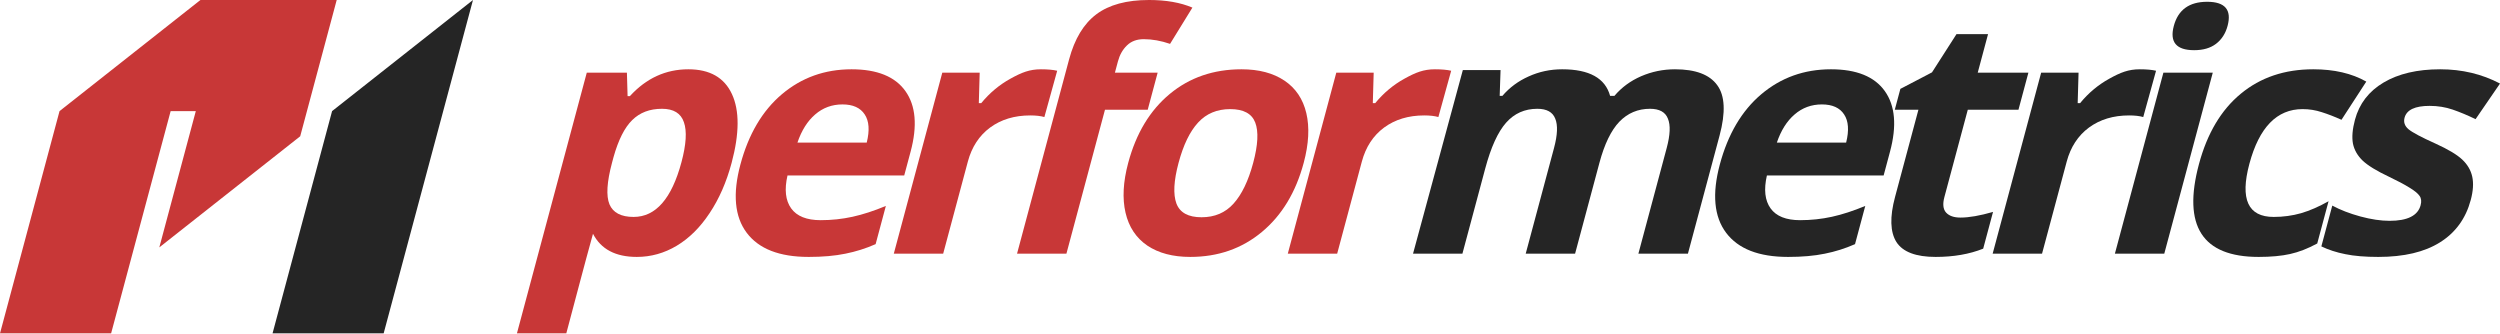
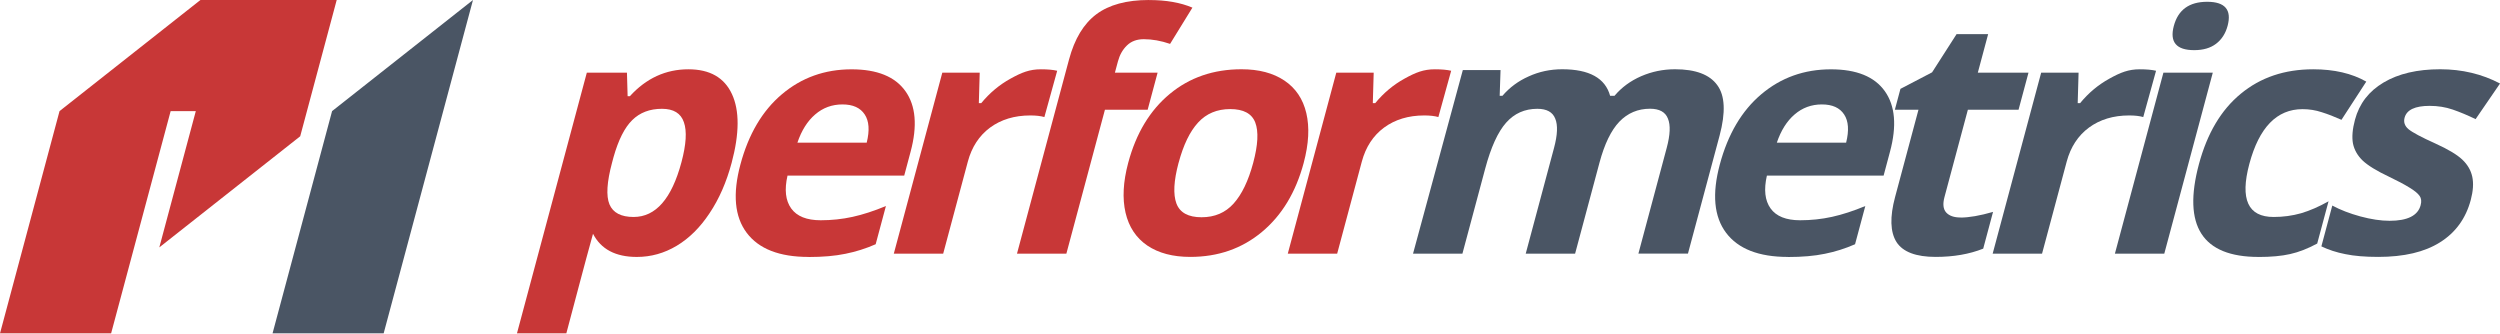
- <svg xmlns="http://www.w3.org/2000/svg" width="270" height="36" viewBox="0 0 71.437 9.525" version="1.1" id="svg8">
+ <svg xmlns="http://www.w3.org/2000/svg" id="svg8" version="1.1" viewBox="0 0 71.437 9.525" height="36" width="270">
  <defs id="defs25" />
-   <g id="layer1" transform="translate(0,-287.475)">
-     <g id="g874">
-       <g transform="matrix(0.144,0,0,0.144,-39.80884,265.9438)" id="g991">
-         <g id="g932" transform="matrix(0.4824614,0,0,0.4824614,132.6893,111.6165)">
-           <path d="m 559.892,184.239 c -8.745,0 -14.753,-3.174 -18.024,-9.522 -3.698,13.327 -7.755,28.95 -10.973,40.95 h -20.309 l 28.725,-107.203 h 16.513 l 0.276,9.655 h 0.932 c 6.724,-7.369 14.747,-11.053 24.069,-11.053 8.789,0 14.76,3.396 17.912,10.188 3.152,6.792 3.11,16.225 -0.125,28.299 -2.129,7.946 -5.155,14.849 -9.078,20.708 -3.878,5.86 -8.381,10.321 -13.507,13.384 -5.127,3.063 -10.598,4.594 -16.413,4.594 z m 10.332,-60.926 c -5.016,0 -9.095,1.554 -12.236,4.661 -3.129,3.063 -5.689,8.146 -7.681,15.248 l -0.589,2.197 c -2.141,7.99 -2.499,13.717 -1.074,17.179 1.469,3.462 4.779,5.194 9.928,5.194 9.1,0 15.66,-7.502 19.681,-22.506 1.963,-7.324 2.3,-12.807 1.011,-16.447 -1.232,-3.684 -4.246,-5.527 -9.04,-5.527 z" style="font-style:normal;font-variant:normal;font-weight:bold;font-stretch:normal;font-size:93.513px;line-height:1.25;font-family:'Open Sans';-inkscape-font-specification:'Open Sans Bold';letter-spacing:-8.446px;word-spacing:0px;fill:#c83737;fill-opacity:1;stroke:none;stroke-width:3.409" id="path1081" />
-           <path d="m 644.483,121.515 c -4.306,0 -8.048,1.376 -11.227,4.128 -3.167,2.708 -5.6,6.57 -7.299,11.586 h 28.499 c 1.255,-5.016 0.981,-8.878 -0.824,-11.586 -1.793,-2.752 -4.842,-4.128 -9.148,-4.128 z m -13.944,62.724 c -11.985,0 -20.466,-3.307 -25.441,-9.921 -4.975,-6.614 -5.839,-15.981 -2.592,-28.099 3.342,-12.474 9.031,-22.107 17.065,-28.898 8.091,-6.836 17.641,-10.254 28.65,-10.254 10.521,0 17.908,2.996 22.162,8.989 4.254,5.993 4.965,14.272 2.134,24.837 l -2.641,9.855 H 621.868 c -1.324,5.771 -0.823,10.276 1.505,13.517 2.328,3.241 6.377,4.861 12.148,4.861 4.483,0 8.848,-0.466 13.093,-1.398 4.245,-0.932 8.816,-2.419 13.714,-4.461 l -4.211,15.714 c -4.027,1.776 -8.173,3.085 -12.439,3.929 -4.277,0.888 -9.324,1.332 -15.139,1.332 z" style="font-style:normal;font-variant:normal;font-weight:bold;font-stretch:normal;font-size:93.513px;line-height:1.25;font-family:'Open Sans';-inkscape-font-specification:'Open Sans Bold';letter-spacing:-8.446px;word-spacing:0px;fill:#c83737;fill-opacity:1;stroke:none;stroke-width:3.409" id="path1083" />
-           <path d="m 726.097,107.066 c 2.752,0 4.985,0.2 6.698,0.599 l -5.27,19.044 c -1.524,-0.444 -3.462,-0.666 -5.814,-0.666 -6.481,0 -11.988,1.665 -16.52,4.994 -4.488,3.329 -7.534,7.99 -9.14,13.983 l -10.152,37.887 h -20.309 l 19.947,-74.443 h 15.381 l -0.358,12.518 h 0.999 c 3.426,-4.173 7.432,-7.524 12.016,-10.054 4.641,-2.575 7.905,-3.862 12.522,-3.862 z" style="font-style:normal;font-variant:normal;font-weight:bold;font-stretch:normal;font-size:93.513px;line-height:1.25;font-family:'Open Sans';-inkscape-font-specification:'Open Sans Bold';letter-spacing:-8.446px;word-spacing:0px;fill:#c83737;fill-opacity:1;stroke:none;stroke-width:3.409" id="path1085" />
-           <path id="path1087" d="m 770.539,78.567 c -9.189,0 -16.393,1.954 -21.613,5.86 -5.219,3.906 -8.965,10.099 -11.237,18.577 l -1.463,5.46 -4.086,15.248 -15.861,59.195 h 20.309 l 15.861,-59.195 h 17.578 l 4.086,-15.248 h -17.579 l 1.249,-4.662 c 0.714,-2.663 1.94,-4.838 3.679,-6.525 1.751,-1.731 4.069,-2.597 6.955,-2.597 3.462,0 7.064,0.644 10.803,1.931 l 9.19,-14.916 c -4.901,-2.086 -10.858,-3.13 -17.872,-3.13 z" style="font-style:normal;font-variant:normal;font-weight:bold;font-stretch:normal;font-size:93.513px;line-height:1.25;font-family:'Open Sans';-inkscape-font-specification:'Open Sans Bold';letter-spacing:-8.446px;word-spacing:0px;fill:#c83737;fill-opacity:1;stroke:none;stroke-width:3.409" />
-           <path d="m 782.713,145.553 c -1.974,7.369 -2.269,12.94 -0.883,16.713 1.43,3.773 4.876,5.66 10.336,5.66 5.416,0 9.799,-1.864 13.151,-5.593 3.408,-3.773 6.105,-9.366 8.092,-16.78 1.974,-7.369 2.257,-12.895 0.847,-16.58 -1.41,-3.684 -4.845,-5.527 -10.305,-5.527 -5.416,0 -9.816,1.842 -13.2,5.527 -3.372,3.64 -6.052,9.167 -8.038,16.58 z m 51.471,0 c -3.247,12.119 -8.983,21.596 -17.207,28.432 -8.224,6.836 -18.04,10.254 -29.449,10.254 -7.147,0 -13.034,-1.554 -17.661,-4.661 -4.616,-3.152 -7.603,-7.657 -8.963,-13.517 -1.36,-5.86 -0.993,-12.696 1.101,-20.508 3.259,-12.163 8.967,-21.618 17.122,-28.366 8.156,-6.747 17.982,-10.121 29.48,-10.121 7.147,0 13.034,1.554 17.661,4.661 4.627,3.107 7.627,7.569 8.999,13.384 1.372,5.815 1.011,12.629 -1.083,20.442 z" style="font-style:normal;font-variant:normal;font-weight:bold;font-stretch:normal;font-size:93.513px;line-height:1.25;font-family:'Open Sans';-inkscape-font-specification:'Open Sans Bold';letter-spacing:-8.446px;word-spacing:0px;fill:#c83737;fill-opacity:1;stroke:none;stroke-width:3.409" id="path1089" />
-           <path d="m 945.806,182.908 h -20.309 l 11.651,-43.481 c 1.439,-5.371 1.606,-9.389 0.499,-12.052 -1.05,-2.708 -3.506,-4.062 -7.368,-4.062 -5.194,0 -9.478,1.909 -12.854,5.726 -3.376,3.818 -6.235,10.099 -8.578,18.844 l -9.385,35.024 h -20.309 l 20.485,-75.518 h 15.515 l -0.359,10.597 h 1.132 c 2.913,-3.418 6.513,-6.082 10.797,-7.99 4.296,-1.953 8.886,-2.93 13.769,-2.93 11.142,0 17.713,3.64 19.713,10.92 h 1.798 c 2.925,-3.462 6.575,-6.148 10.948,-8.057 4.418,-1.909 9.068,-2.863 13.951,-2.863 8.434,0 14.222,2.175 17.362,6.525 3.196,4.306 3.516,11.231 0.959,20.775 l -13.007,48.541 h -20.375 l 11.651,-43.481 c 1.439,-5.371 1.606,-9.389 0.499,-12.052 -1.05,-2.708 -3.506,-4.062 -7.368,-4.062 -4.972,0 -9.176,1.776 -12.614,5.327 -3.393,3.551 -6.124,9.189 -8.194,16.913 z" style="font-style:normal;font-variant:normal;font-weight:bold;font-stretch:normal;font-size:93.513px;line-height:1.25;font-family:'Open Sans';-inkscape-font-specification:'Open Sans Bold';letter-spacing:-8.446px;word-spacing:0px;fill:#252525;fill-opacity:1;stroke:none;stroke-width:3.409" id="path1093" />
-           <path d="m 1047.316,121.515 c -4.306,0 -8.048,1.376 -11.227,4.128 -3.167,2.708 -5.6,6.57 -7.299,11.586 h 28.499 c 1.256,-5.016 0.981,-8.878 -0.824,-11.586 -1.793,-2.752 -4.842,-4.128 -9.148,-4.128 z m -13.944,62.724 c -11.986,0 -20.466,-3.307 -25.441,-9.921 -4.975,-6.614 -5.839,-15.981 -2.592,-28.099 3.342,-12.474 9.031,-22.107 17.065,-28.898 8.091,-6.836 17.64,-10.254 28.649,-10.254 10.521,0 17.908,2.996 22.162,8.989 4.254,5.993 4.965,14.272 2.134,24.837 l -2.641,9.855 h -48.008 c -1.324,5.771 -0.823,10.276 1.505,13.517 2.328,3.241 6.377,4.861 12.148,4.861 4.483,0 8.848,-0.466 13.093,-1.398 4.245,-0.932 8.816,-2.419 13.713,-4.461 l -4.211,15.714 c -4.027,1.776 -8.173,3.085 -12.439,3.929 -4.277,0.888 -9.324,1.332 -15.139,1.332 z" style="font-style:normal;font-variant:normal;font-weight:bold;font-stretch:normal;font-size:93.513px;line-height:1.25;font-family:'Open Sans';-inkscape-font-specification:'Open Sans Bold';letter-spacing:-8.446px;word-spacing:0px;fill:#252525;fill-opacity:1;stroke:none;stroke-width:3.409" id="path1095" />
-           <path d="m 1104.301,168.059 c 3.551,0 8.021,-0.777 13.409,-2.331 l -4.05,15.115 c -5.667,2.264 -12.185,3.396 -19.554,3.396 -8.124,0 -13.502,-2.042 -16.137,-6.126 -2.578,-4.128 -2.767,-10.299 -0.567,-18.511 l 9.617,-35.89 h -9.722 l 2.301,-8.59 13.006,-6.792 10.07,-15.714 h 12.984 l -4.246,15.847 h 20.841 l -4.086,15.248 h -20.841 l -9.617,35.89 c -0.773,2.885 -0.545,5.016 0.684,6.392 1.274,1.376 3.242,2.064 5.906,2.064 z" style="font-style:normal;font-variant:normal;font-weight:bold;font-stretch:normal;font-size:93.513px;line-height:1.25;font-family:'Open Sans';-inkscape-font-specification:'Open Sans Bold';letter-spacing:-8.446px;word-spacing:0px;fill:#252525;fill-opacity:1;stroke:none;stroke-width:3.409" id="path1097" />
-           <path d="m 1192.068,89.221 c 1.772,-6.614 6.343,-9.921 13.712,-9.921 7.369,0 10.167,3.307 8.395,9.921 -0.845,3.152 -2.437,5.615 -4.777,7.391 -2.284,1.731 -5.268,2.597 -8.953,2.597 -7.369,0 -10.161,-3.329 -8.377,-9.988 z m -3.929,93.686 h -20.309 l 19.947,-74.443 h 20.309 z" style="font-style:normal;font-variant:normal;font-weight:bold;font-stretch:normal;font-size:93.513px;line-height:1.25;font-family:'Open Sans';-inkscape-font-specification:'Open Sans Bold';letter-spacing:-8.446px;word-spacing:0px;fill:#252525;fill-opacity:1;stroke:none;stroke-width:3.409" id="path1101" />
-           <path d="m 1226.937,184.239 c -23.172,0 -31.35,-12.718 -24.535,-38.154 3.39,-12.651 9.129,-22.306 17.216,-28.965 8.1,-6.703 18.031,-10.054 29.795,-10.054 8.612,0 15.884,1.687 21.816,5.061 l -10.203,15.714 c -2.851,-1.287 -5.546,-2.331 -8.084,-3.13 -2.526,-0.843 -5.165,-1.265 -7.918,-1.265 -10.565,0 -17.858,7.502 -21.878,22.506 -3.901,14.56 -0.57,21.84 9.995,21.84 3.906,0 7.661,-0.51 11.264,-1.531 3.615,-1.065 7.384,-2.708 11.308,-4.927 l -4.657,17.379 c -3.844,2.086 -7.56,3.529 -11.148,4.328 -3.543,0.799 -7.868,1.199 -12.973,1.199 z" style="font-style:normal;font-variant:normal;font-weight:bold;font-stretch:normal;font-size:93.513px;line-height:1.25;font-family:'Open Sans';-inkscape-font-specification:'Open Sans Bold';letter-spacing:-8.446px;word-spacing:0px;fill:#252525;fill-opacity:1;stroke:none;stroke-width:3.409" id="path1103" />
-           <path d="m 1314.2,160.801 c -2.046,7.635 -6.268,13.45 -12.665,17.446 -6.353,3.995 -14.812,5.993 -25.377,5.993 -5.416,0 -9.931,-0.377 -13.546,-1.132 -3.627,-0.71 -6.915,-1.776 -9.864,-3.196 l 4.496,-16.78 c 3.297,1.776 7.138,3.263 11.523,4.461 4.429,1.199 8.441,1.798 12.036,1.798 7.369,0 11.624,-2.131 12.766,-6.392 0.428,-1.598 0.285,-2.885 -0.43,-3.862 -0.703,-1.021 -2.087,-2.153 -4.151,-3.396 -2.052,-1.287 -4.85,-2.774 -8.393,-4.461 -5.084,-2.397 -8.707,-4.617 -10.867,-6.659 -2.116,-2.042 -3.445,-4.372 -3.986,-6.992 -0.485,-2.663 -0.21,-5.926 0.825,-9.788 1.772,-6.614 5.693,-11.719 11.761,-15.315 6.125,-3.64 13.892,-5.46 23.303,-5.46 8.967,0 17.166,1.953 24.598,5.86 l -10.051,14.649 c -3.301,-1.598 -6.434,-2.908 -9.401,-3.929 -2.967,-1.021 -6.137,-1.531 -9.511,-1.531 -5.993,0 -9.423,1.62 -10.291,4.861 -0.488,1.82 0.045,3.396 1.596,4.728 1.596,1.332 5.306,3.307 11.13,5.926 5.185,2.353 8.858,4.55 11.018,6.592 2.161,2.042 3.528,4.395 4.101,7.058 0.574,2.663 0.367,5.837 -0.62,9.522 z" style="font-style:normal;font-variant:normal;font-weight:bold;font-stretch:normal;font-size:93.513px;line-height:1.25;font-family:'Open Sans';-inkscape-font-specification:'Open Sans Bold';letter-spacing:-8.446px;word-spacing:0px;fill:#252525;fill-opacity:1;stroke:none;stroke-width:3.409" id="path1105" />
-           <path id="path1139" style="font-style:normal;font-variant:normal;font-weight:bold;font-stretch:normal;font-size:93.513px;line-height:1.25;font-family:'Open Sans';-inkscape-font-specification:'Open Sans Bold';letter-spacing:-8.446px;word-spacing:0px;fill:#c83737;fill-opacity:1;stroke:none;stroke-width:3.409" d="m 888.148,107.066 c 2.752,0 4.985,0.2 6.698,0.599 l -5.27,19.044 c -1.523,-0.444 -3.462,-0.666 -5.814,-0.666 -6.481,0 -11.988,1.665 -16.52,4.994 -4.488,3.329 -7.534,7.99 -9.14,13.983 l -10.152,37.887 h -20.309 l 19.947,-74.443 h 15.381 l -0.358,12.518 h 0.999 c 3.426,-4.173 7.432,-7.524 12.016,-10.054 4.641,-2.575 7.905,-3.862 12.522,-3.862 z" />
-           <path d="m 1178.062,107.066 c 2.752,0 4.985,0.2 6.698,0.599 l -5.27,19.044 c -1.523,-0.444 -3.462,-0.666 -5.814,-0.666 -6.481,0 -11.988,1.665 -16.52,4.994 -4.488,3.329 -7.535,7.99 -9.14,13.983 l -10.152,37.887 h -20.309 l 19.947,-74.443 h 15.381 l -0.358,12.518 h 0.999 c 3.426,-4.173 7.432,-7.524 12.016,-10.054 4.641,-2.575 7.905,-3.862 12.522,-3.862 z" style="font-style:normal;font-variant:normal;font-weight:bold;font-stretch:normal;font-size:93.513px;line-height:1.25;font-family:'Open Sans';-inkscape-font-specification:'Open Sans Bold';letter-spacing:-8.446px;word-spacing:0px;fill:#252525;fill-opacity:1;stroke:none;stroke-width:3.409" id="path1169" />
-         </g>
+   <g transform="translate(0,-287.475)" id="layer1">
+     <g id="g1022">
+       <g id="g1003">
+         <path d="m 18.197,294.817 c -0.608,0 -1.025,-0.221 -1.252,-0.662 -0.257,0.926 -0.539,2.011 -0.762,2.845 h -1.411 l 1.996,-7.448 h 1.147 l 0.019,0.671 h 0.065 c 0.467,-0.512 1.025,-0.768 1.672,-0.768 0.611,0 1.025,0.236 1.244,0.708 0.219,0.472 0.216,1.127 -0.009,1.966 -0.148,0.552 -0.358,1.032 -0.631,1.439 -0.269,0.407 -0.582,0.717 -0.938,0.93 -0.356,0.213 -0.736,0.319 -1.14,0.319 z m 0.718,-4.233 c -0.348,0 -0.632,0.108 -0.85,0.324 -0.217,0.213 -0.395,0.566 -0.534,1.059 l -0.041,0.153 c -0.149,0.555 -0.174,0.953 -0.075,1.194 0.102,0.241 0.332,0.361 0.69,0.361 0.632,0 1.088,-0.521 1.367,-1.564 0.136,-0.509 0.16,-0.89 0.07,-1.143 -0.086,-0.256 -0.295,-0.384 -0.628,-0.384 z" style="font-style:normal;font-variant:normal;font-weight:bold;font-stretch:normal;font-size:93.513px;line-height:1.25;font-family:'Open Sans';-inkscape-font-specification:'Open Sans Bold';letter-spacing:-8.445px;word-spacing:0px;fill:#c83737;fill-opacity:1;stroke:none;stroke-width:0.237" id="path1081" />
+         <path d="m 24.073,290.459 c -0.299,0 -0.559,0.096 -0.78,0.287 -0.22,0.188 -0.389,0.456 -0.507,0.805 h 1.98 c 0.087,-0.348 0.068,-0.617 -0.057,-0.805 -0.125,-0.191 -0.336,-0.287 -0.636,-0.287 z m -0.969,4.358 c -0.833,0 -1.422,-0.23 -1.767,-0.689 -0.346,-0.46 -0.406,-1.11 -0.18,-1.952 0.232,-0.867 0.627,-1.536 1.186,-2.008 0.562,-0.475 1.226,-0.712 1.99,-0.712 0.731,0 1.244,0.208 1.54,0.625 0.296,0.416 0.345,0.992 0.148,1.726 l -0.183,0.685 h -3.335 c -0.092,0.401 -0.057,0.714 0.105,0.939 0.162,0.225 0.443,0.338 0.844,0.338 0.311,0 0.615,-0.032 0.91,-0.097 0.295,-0.065 0.612,-0.168 0.953,-0.31 l -0.293,1.092 c -0.28,0.123 -0.568,0.214 -0.864,0.273 -0.297,0.062 -0.648,0.092 -1.052,0.092 z" style="font-style:normal;font-variant:normal;font-weight:bold;font-stretch:normal;font-size:93.513px;line-height:1.25;font-family:'Open Sans';-inkscape-font-specification:'Open Sans Bold';letter-spacing:-8.445px;word-spacing:0px;fill:#c83737;fill-opacity:1;stroke:none;stroke-width:0.237" id="path1083" />
+         <path d="m 29.744,289.455 c 0.191,0 0.346,0.014 0.465,0.042 l -0.366,1.323 c -0.106,-0.031 -0.24,-0.046 -0.404,-0.046 -0.45,0 -0.833,0.116 -1.148,0.347 -0.312,0.231 -0.523,0.555 -0.635,0.971 l -0.705,2.632 h -1.411 l 1.386,-5.172 h 1.069 l -0.025,0.87 h 0.069 c 0.238,-0.29 0.516,-0.523 0.835,-0.699 0.322,-0.179 0.549,-0.268 0.87,-0.268 z" style="font-style:normal;font-variant:normal;font-weight:bold;font-stretch:normal;font-size:93.513px;line-height:1.25;font-family:'Open Sans';-inkscape-font-specification:'Open Sans Bold';letter-spacing:-8.445px;word-spacing:0px;fill:#c83737;fill-opacity:1;stroke:none;stroke-width:0.237" id="path1085" />
+         <path id="path1087" d="m 32.831,287.475 c -0.638,0 -1.139,0.136 -1.502,0.407 -0.363,0.271 -0.623,0.702 -0.781,1.291 l -0.102,0.379 -0.284,1.059 -1.102,4.113 h 1.411 l 1.102,-4.113 h 1.221 l 0.284,-1.059 H 31.858 l 0.087,-0.324 c 0.05,-0.185 0.135,-0.336 0.256,-0.453 0.122,-0.12 0.283,-0.18 0.483,-0.18 0.241,0 0.491,0.045 0.751,0.134 l 0.638,-1.036 c -0.34,-0.145 -0.754,-0.217 -1.242,-0.217 z" style="font-style:normal;font-variant:normal;font-weight:bold;font-stretch:normal;font-size:93.513px;line-height:1.25;font-family:'Open Sans';-inkscape-font-specification:'Open Sans Bold';letter-spacing:-8.445px;word-spacing:0px;fill:#c83737;fill-opacity:1;stroke:none;stroke-width:0.237" />
+         <path d="m 33.677,292.129 c -0.137,0.512 -0.158,0.899 -0.061,1.161 0.099,0.262 0.339,0.393 0.718,0.393 0.376,0 0.681,-0.13 0.914,-0.389 0.237,-0.262 0.424,-0.651 0.562,-1.166 0.137,-0.512 0.157,-0.896 0.059,-1.152 -0.098,-0.256 -0.337,-0.384 -0.716,-0.384 -0.376,0 -0.682,0.128 -0.917,0.384 -0.234,0.253 -0.42,0.637 -0.558,1.152 z m 3.576,0 c -0.226,0.842 -0.624,1.5 -1.195,1.975 -0.571,0.475 -1.253,0.712 -2.046,0.712 -0.497,0 -0.906,-0.108 -1.227,-0.324 -0.321,-0.219 -0.528,-0.532 -0.623,-0.939 -0.094,-0.407 -0.069,-0.882 0.076,-1.425 0.226,-0.845 0.623,-1.502 1.19,-1.971 0.567,-0.469 1.249,-0.703 2.048,-0.703 0.497,0 0.906,0.108 1.227,0.324 0.321,0.216 0.53,0.526 0.625,0.93 0.095,0.404 0.07,0.877 -0.075,1.42 z" style="font-style:normal;font-variant:normal;font-weight:bold;font-stretch:normal;font-size:93.513px;line-height:1.25;font-family:'Open Sans';-inkscape-font-specification:'Open Sans Bold';letter-spacing:-8.445px;word-spacing:0px;fill:#c83737;fill-opacity:1;stroke:none;stroke-width:0.237" id="path1089" />
+         <path d="m 45.008,294.724 h -1.411 l 0.809,-3.021 c 0.1,-0.373 0.112,-0.652 0.035,-0.837 -0.073,-0.188 -0.244,-0.282 -0.512,-0.282 -0.361,0 -0.659,0.133 -0.893,0.398 -0.235,0.265 -0.433,0.702 -0.596,1.309 l -0.652,2.433 H 40.377 l 1.423,-5.247 h 1.078 l -0.025,0.736 h 0.079 c 0.202,-0.237 0.452,-0.423 0.75,-0.555 0.298,-0.136 0.617,-0.204 0.957,-0.204 0.774,0 1.231,0.253 1.37,0.759 h 0.125 c 0.203,-0.241 0.457,-0.427 0.761,-0.56 0.307,-0.133 0.63,-0.199 0.969,-0.199 0.586,0 0.988,0.151 1.206,0.453 0.222,0.299 0.244,0.78 0.067,1.443 l -0.904,3.372 H 46.817 l 0.809,-3.021 c 0.1,-0.373 0.112,-0.652 0.035,-0.837 -0.073,-0.188 -0.244,-0.282 -0.512,-0.282 -0.345,0 -0.638,0.123 -0.876,0.37 -0.236,0.247 -0.425,0.638 -0.569,1.175 z" style="font-style:normal;font-variant:normal;font-weight:bold;font-stretch:normal;font-size:93.513px;line-height:1.25;font-family:'Open Sans';-inkscape-font-specification:'Open Sans Bold';letter-spacing:-8.445px;word-spacing:0px;fill:#4a5564;fill-opacity:1;stroke:none;stroke-width:0.237" id="path1093" />
+         <path d="m 52.06,290.459 c -0.299,0 -0.559,0.096 -0.78,0.287 -0.22,0.188 -0.389,0.456 -0.507,0.805 h 1.98 c 0.087,-0.348 0.068,-0.617 -0.057,-0.805 -0.125,-0.191 -0.336,-0.287 -0.636,-0.287 z m -0.969,4.358 c -0.833,0 -1.422,-0.23 -1.768,-0.689 -0.346,-0.46 -0.406,-1.11 -0.18,-1.952 0.232,-0.867 0.627,-1.536 1.186,-2.008 0.562,-0.475 1.226,-0.712 1.99,-0.712 0.731,0 1.244,0.208 1.54,0.625 0.296,0.416 0.345,0.992 0.148,1.726 l -0.183,0.685 H 50.489 c -0.092,0.401 -0.057,0.714 0.105,0.939 0.162,0.225 0.443,0.338 0.844,0.338 0.311,0 0.615,-0.032 0.91,-0.097 0.295,-0.065 0.612,-0.168 0.953,-0.31 l -0.293,1.092 c -0.28,0.123 -0.568,0.214 -0.864,0.273 -0.297,0.062 -0.648,0.092 -1.052,0.092 z" style="font-style:normal;font-variant:normal;font-weight:bold;font-stretch:normal;font-size:93.513px;line-height:1.25;font-family:'Open Sans';-inkscape-font-specification:'Open Sans Bold';letter-spacing:-8.445px;word-spacing:0px;fill:#4a5564;fill-opacity:1;stroke:none;stroke-width:0.237" id="path1095" />
+         <path d="m 56.019,293.692 c 0.247,0 0.557,-0.054 0.932,-0.162 l -0.281,1.05 c -0.394,0.157 -0.847,0.236 -1.358,0.236 -0.564,0 -0.938,-0.142 -1.121,-0.426 -0.179,-0.287 -0.192,-0.716 -0.039,-1.286 l 0.668,-2.493 h -0.675 l 0.16,-0.597 0.904,-0.472 0.7,-1.092 h 0.902 l -0.295,1.101 h 1.448 l -0.284,1.059 h -1.448 l -0.668,2.493 c -0.054,0.2 -0.038,0.348 0.048,0.444 0.088,0.096 0.225,0.143 0.41,0.143 z" style="font-style:normal;font-variant:normal;font-weight:bold;font-stretch:normal;font-size:93.513px;line-height:1.25;font-family:'Open Sans';-inkscape-font-specification:'Open Sans Bold';letter-spacing:-8.445px;word-spacing:0px;fill:#4a5564;fill-opacity:1;stroke:none;stroke-width:0.237" id="path1097" />
+         <path d="m 62.117,288.215 c 0.123,-0.46 0.441,-0.689 0.953,-0.689 0.512,0 0.706,0.23 0.583,0.689 -0.059,0.219 -0.169,0.39 -0.332,0.513 -0.159,0.12 -0.366,0.18 -0.622,0.18 -0.512,0 -0.706,-0.231 -0.582,-0.694 z m -0.273,6.509 h -1.411 l 1.386,-5.172 h 1.411 z" style="font-style:normal;font-variant:normal;font-weight:bold;font-stretch:normal;font-size:93.513px;line-height:1.25;font-family:'Open Sans';-inkscape-font-specification:'Open Sans Bold';letter-spacing:-8.445px;word-spacing:0px;fill:#4a5564;fill-opacity:1;stroke:none;stroke-width:0.237" id="path1101" />
+         <path d="m 64.539,294.817 c -1.61,0 -2.178,-0.884 -1.705,-2.651 0.236,-0.879 0.634,-1.55 1.196,-2.012 0.563,-0.466 1.253,-0.699 2.07,-0.699 0.598,0 1.104,0.117 1.516,0.352 l -0.709,1.092 c -0.198,-0.089 -0.385,-0.162 -0.562,-0.217 -0.176,-0.059 -0.359,-0.088 -0.55,-0.088 -0.734,0 -1.241,0.521 -1.52,1.564 -0.271,1.012 -0.04,1.517 0.694,1.517 0.271,0 0.532,-0.035 0.783,-0.106 0.251,-0.074 0.513,-0.188 0.786,-0.342 l -0.324,1.207 c -0.267,0.145 -0.525,0.245 -0.774,0.301 -0.246,0.056 -0.547,0.083 -0.901,0.083 z" style="font-style:normal;font-variant:normal;font-weight:bold;font-stretch:normal;font-size:93.513px;line-height:1.25;font-family:'Open Sans';-inkscape-font-specification:'Open Sans Bold';letter-spacing:-8.445px;word-spacing:0px;fill:#4a5564;fill-opacity:1;stroke:none;stroke-width:0.237" id="path1103" />
+         <path d="m 70.602,293.188 c -0.142,0.53 -0.435,0.934 -0.88,1.212 -0.441,0.278 -1.029,0.416 -1.763,0.416 -0.376,0 -0.69,-0.026 -0.941,-0.079 -0.252,-0.049 -0.48,-0.123 -0.685,-0.222 l 0.312,-1.166 c 0.229,0.123 0.496,0.227 0.801,0.31 0.308,0.083 0.586,0.125 0.836,0.125 0.512,0 0.808,-0.148 0.887,-0.444 0.03,-0.111 0.02,-0.2 -0.03,-0.268 -0.049,-0.071 -0.145,-0.15 -0.288,-0.236 -0.143,-0.089 -0.337,-0.193 -0.583,-0.31 -0.353,-0.167 -0.605,-0.321 -0.755,-0.463 -0.147,-0.142 -0.239,-0.304 -0.277,-0.486 -0.034,-0.185 -0.015,-0.412 0.057,-0.68 0.123,-0.46 0.395,-0.814 0.817,-1.064 0.426,-0.253 0.965,-0.379 1.619,-0.379 0.623,0 1.193,0.136 1.709,0.407 l -0.698,1.018 c -0.229,-0.111 -0.447,-0.202 -0.653,-0.273 -0.206,-0.071 -0.426,-0.106 -0.661,-0.106 -0.416,0 -0.655,0.113 -0.715,0.338 -0.034,0.126 0.003,0.236 0.111,0.328 0.111,0.092 0.369,0.23 0.773,0.412 0.36,0.163 0.615,0.316 0.765,0.458 0.15,0.142 0.245,0.305 0.285,0.49 0.04,0.185 0.025,0.406 -0.043,0.662 z" style="font-style:normal;font-variant:normal;font-weight:bold;font-stretch:normal;font-size:93.513px;line-height:1.25;font-family:'Open Sans';-inkscape-font-specification:'Open Sans Bold';letter-spacing:-8.445px;word-spacing:0px;fill:#4a5564;fill-opacity:1;stroke:none;stroke-width:0.237" id="path1105" />
+         <path id="path1139" style="font-style:normal;font-variant:normal;font-weight:bold;font-stretch:normal;font-size:93.513px;line-height:1.25;font-family:'Open Sans';-inkscape-font-specification:'Open Sans Bold';letter-spacing:-8.445px;word-spacing:0px;fill:#c83737;fill-opacity:1;stroke:none;stroke-width:0.237" d="m 41.002,289.455 c 0.191,0 0.346,0.014 0.465,0.042 l -0.366,1.323 c -0.106,-0.031 -0.241,-0.046 -0.404,-0.046 -0.45,0 -0.833,0.116 -1.148,0.347 -0.312,0.231 -0.523,0.555 -0.635,0.971 l -0.705,2.632 h -1.411 l 1.386,-5.172 h 1.069 l -0.025,0.87 h 0.069 c 0.238,-0.29 0.516,-0.523 0.835,-0.699 0.322,-0.179 0.549,-0.268 0.87,-0.268 z" />
+         <path d="m 61.144,289.455 c 0.191,0 0.346,0.014 0.465,0.042 l -0.366,1.323 c -0.106,-0.031 -0.24,-0.046 -0.404,-0.046 -0.45,0 -0.833,0.116 -1.148,0.347 -0.312,0.231 -0.523,0.555 -0.635,0.971 l -0.705,2.632 H 56.94 l 1.386,-5.172 h 1.069 l -0.025,0.87 h 0.069 c 0.238,-0.29 0.516,-0.523 0.835,-0.699 0.322,-0.179 0.549,-0.268 0.87,-0.268 z" style="font-style:normal;font-variant:normal;font-weight:bold;font-stretch:normal;font-size:93.513px;line-height:1.25;font-family:'Open Sans';-inkscape-font-specification:'Open Sans Bold';letter-spacing:-8.445px;word-spacing:0px;fill:#4a5564;fill-opacity:1;stroke:none;stroke-width:0.237" id="path1169" />
      </g>
-       <g id="g854">
-         <path style="opacity:1;fill:#c83737;fill-opacity:1;stroke:none;stroke-width:0.09;stroke-linecap:square;stroke-linejoin:miter;stroke-miterlimit:4;stroke-dasharray:none;stroke-dashoffset:0;paint-order:normal" d="m 5.727,287.475 c -1.342,1.058 -2.684,2.117 -4.026,3.175 L 1.8472521e-5,297 H 3.175 l 1.701,-6.35 h 0.719 l -1.043,3.894 4.026,-3.175 1.043,-3.894 z" id="path894" />
-         <path style="opacity:1;fill:#252525;fill-opacity:1;stroke:none;stroke-width:0.09;stroke-linecap:square;stroke-linejoin:miter;stroke-miterlimit:4;stroke-dasharray:none;stroke-dashoffset:0;paint-order:normal" d="m 13.515,287.475 -4.026,3.175 -1.701,6.35 h 3.175 z" id="path896" />
+       <g id="g988">
+         <path id="path894" d="m 5.727,287.475 c -1.342,1.058 -2.684,2.117 -4.026,3.175 L 1.8472521e-5,297 H 3.175 l 1.701,-6.35 h 0.719 l -1.043,3.894 4.026,-3.175 1.043,-3.894 z" style="fill:#c83737;fill-opacity:1;stroke:none;stroke-width:0.09;stroke-linecap:square;stroke-linejoin:miter;stroke-miterlimit:4;stroke-dasharray:none;stroke-dashoffset:0;paint-order:normal" />
+         <path id="path896" d="m 13.515,287.475 -4.026,3.175 -1.701,6.35 h 3.175 z" style="fill:#4a5564;fill-opacity:1;stroke:none;stroke-width:0.09;stroke-linecap:square;stroke-linejoin:miter;stroke-miterlimit:4;stroke-dasharray:none;stroke-dashoffset:0;paint-order:normal" />
      </g>
    </g>
  </g>
</svg>
